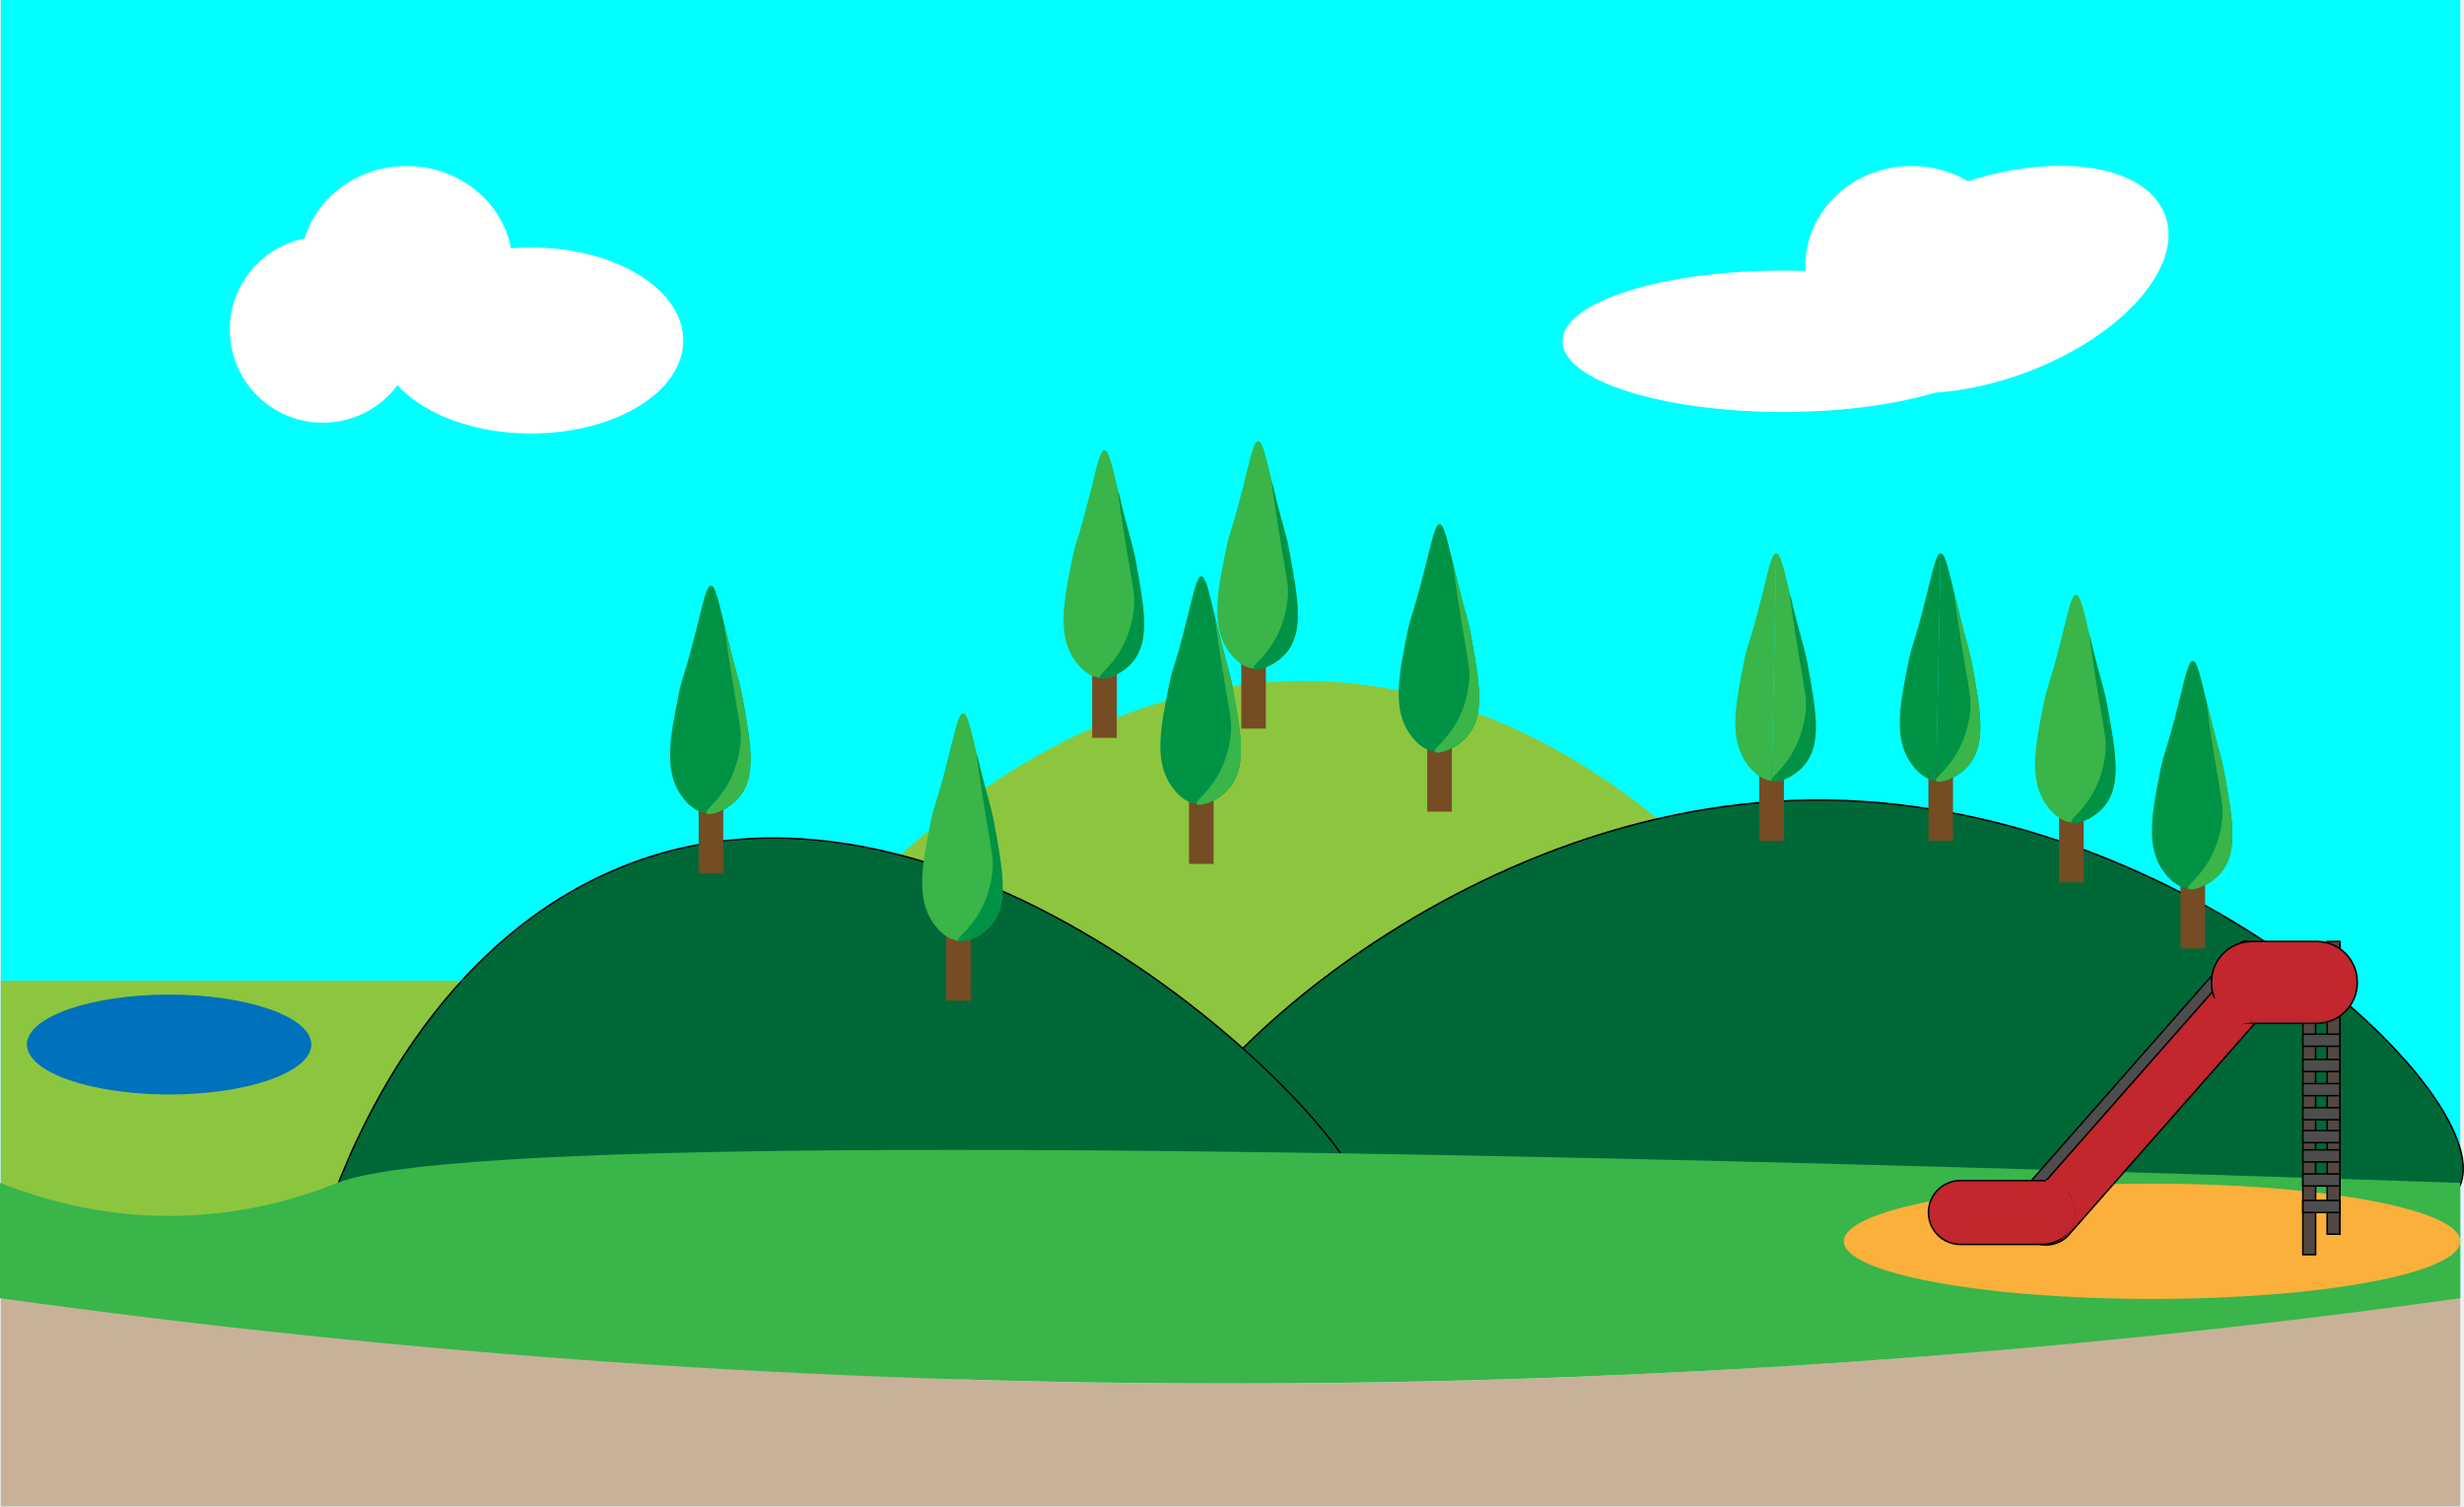
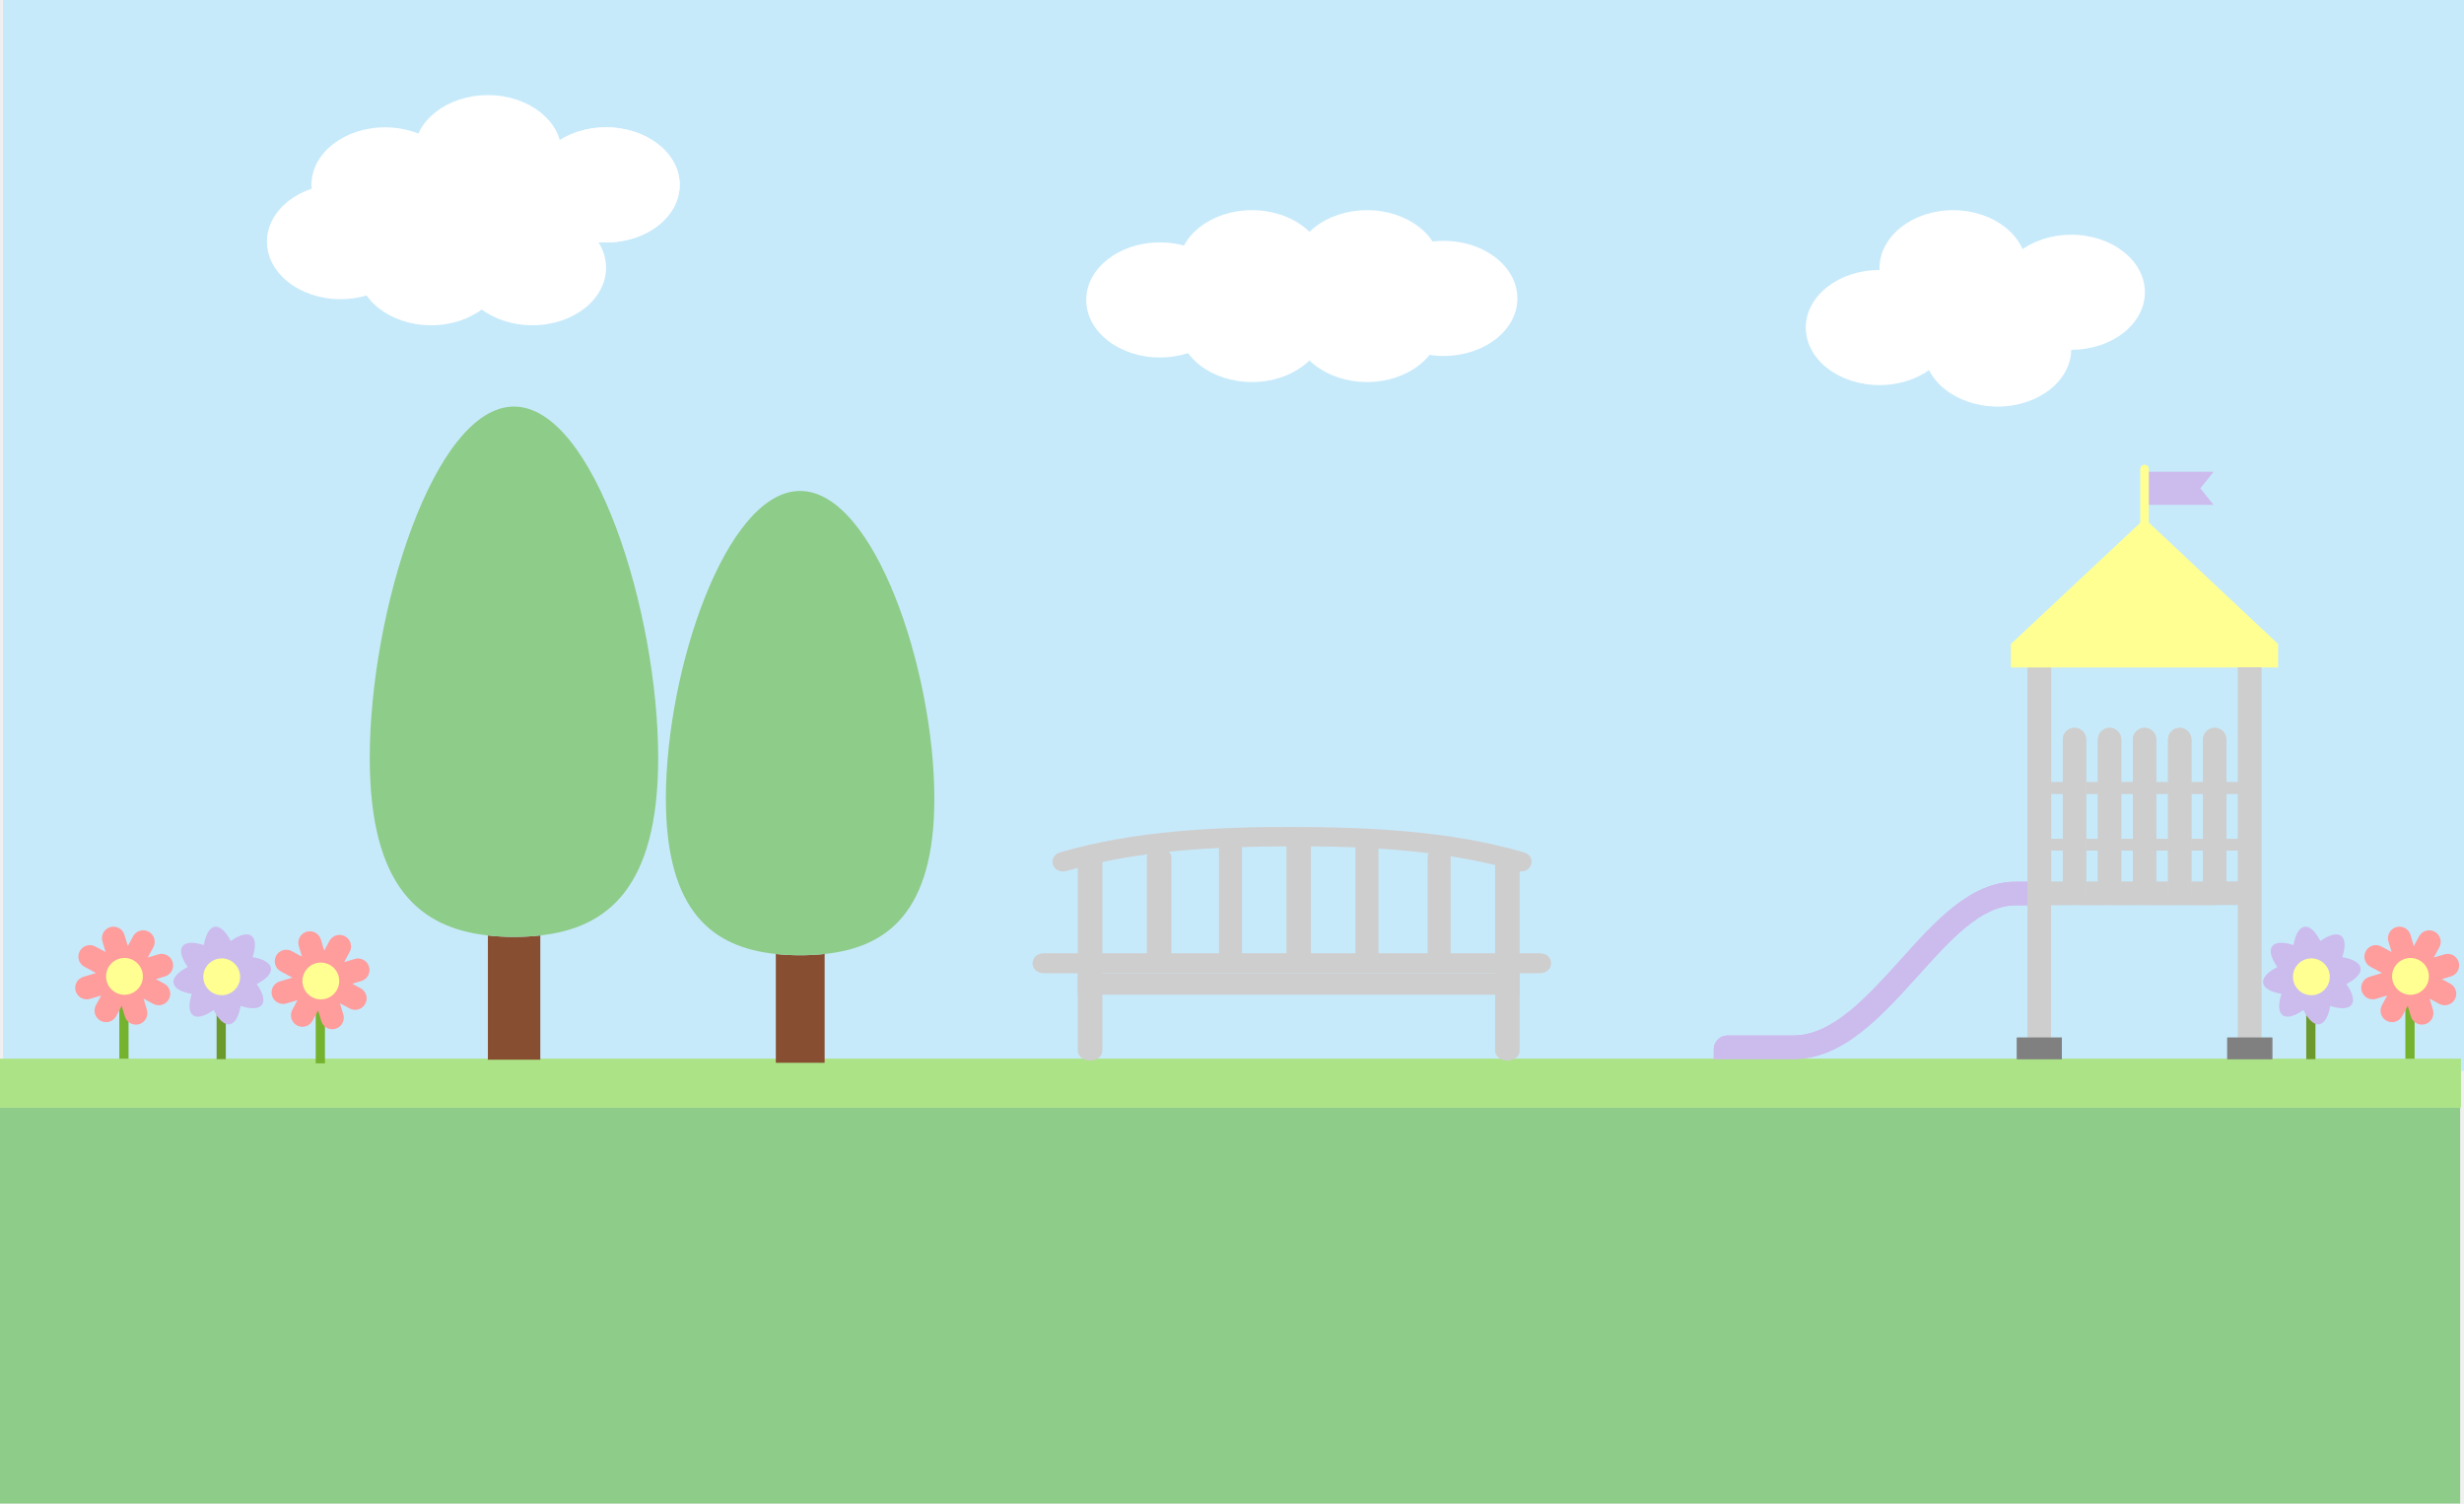
- <svg xmlns="http://www.w3.org/2000/svg" id="Layer_1" data-name="Layer 1" viewBox="0 0 1602.93 980">
-   <defs>
-     <style>.cls-1{fill:aqua;}.cls-2{fill:#8cc63f;}.cls-3{fill:#c7b299;}.cls-4,.cls-5{fill:#006837;}.cls-13,.cls-14,.cls-15,.cls-5,.cls-6{stroke:#000;stroke-miterlimit:10;}.cls-6,.cls-7{fill:#39b54a;}.cls-8{fill:#fbb03b;}.cls-9{fill:#0071bc;}.cls-10{fill:#fff;}.cls-11{fill:#754c24;}.cls-12{fill:#009245;}.cls-13{fill:#534741;}.cls-14,.cls-16{fill:#c1272d;}.cls-15{fill:#4d4d4d;}</style>
-   </defs>
-   <rect class="cls-1" x="0.5" width="1600" height="844" />
-   <path class="cls-2" d="M297,638H0V802.28C48.15,874.92,86.56,888.42,113,887c36.8-2,60.52-33.6,154-72.83,12.7-5.32,23.17-9.32,30-11.85Z" transform="translate(0.5)" />
-   <path class="cls-2" d="M990,785c138.66-2.2,208-3.29,220-24,33.67-58.07-122.44-299.17-337-317C613.82,422.46,416.71,738.94,447,785c8.62,13.11,33.2.53,211,0,20.33-.06,40.67,0,61,0H990Z" transform="translate(0.5)" />
-   <path class="cls-3" d="M1600,844a5734.79,5734.79,0,0,1-831,56A5734.54,5734.54,0,0,1,0,844V980H1600Z" transform="translate(0.5)" />
-   <path class="cls-4" d="M341,1116" transform="translate(0.5)" />
-   <path class="cls-5" d="M1137.5,832.5c125.62-32.66,440.34,2.59,463-63,20.65-59.79-184.75-251.69-423-249-247.55,2.79-451.14,214.74-430,268,13.58,34.2,136.13,43.66,163,42,1.62-.1,11.09-.75,24-1,0,0,22.63-.44,45,1,42.28,2.72,54.82,10.32,84,12C1097.81,844.47,1122.58,836.38,1137.5,832.5Z" transform="translate(0.5)" />
-   <path class="cls-5" d="M731.5,783.5c26.79-.51,61.71,4.52,82,6,24.56,1.79,66.94,4.88,72-6,15.07-32.41-247.5-307.19-475-222-129.58,48.52-183.13,185.89-196,222h286c122.67,0,184,0,216.87.21C724.76,783.65,729.89,783.53,731.5,783.5Z" transform="translate(0.5)" />
-   <path class="cls-6" d="M-33.5,730.5" transform="translate(0.5)" />
-   <rect class="cls-3" x="214.5" y="844" width="409" height="104" />
-   <path class="cls-7" d="M1600,769.5c-948.25-32-1317.14-25-1381.15,0A292.59,292.59,0,0,1,110,791c-44.85.12-82.67-10.56-110.5-21.5v75A5797.47,5797.47,0,0,0,801,900a5796.71,5796.71,0,0,0,799-55.5Z" transform="translate(0.5)" />
-   <ellipse class="cls-8" cx="1400" cy="807.5" rx="200.5" ry="37.5" />
-   <path class="cls-7" d="M675,625" transform="translate(0.5)" />
-   <path class="cls-6" d="M498.5,358.5" transform="translate(0.5)" />
-   <path class="cls-6" d="M-67.5,831.5" transform="translate(0.5)" />
-   <path class="cls-7" d="M624,727" transform="translate(0.5)" />
-   <path class="cls-7" d="M287,493" transform="translate(0.5)" />
-   <ellipse class="cls-9" cx="110" cy="679.5" rx="92.5" ry="32.5" />
-   <path class="cls-7" d="M-76,680" transform="translate(0.5)" />
-   <circle class="cls-10" cx="210" cy="214.5" r="60.5" />
-   <ellipse class="cls-10" cx="264.5" cy="173" rx="69" ry="65" />
-   <ellipse class="cls-10" cx="345.5" cy="221.5" rx="99" ry="60.5" />
-   <ellipse class="cls-10" cx="1243.5" cy="173" rx="69" ry="65" />
-   <ellipse class="cls-10" cx="1160" cy="222" rx="143.5" ry="46" />
-   <ellipse class="cls-10" cx="1293.63" cy="181.94" rx="121.82" ry="65" transform="translate(16.27 453.31) rotate(-20)" />
-   <path class="cls-7" d="M774,420Z" transform="translate(0.5)" />
-   <rect class="cls-11" x="710.5" y="426" width="16" height="54" />
-   <path class="cls-7" d="M736,431c-1.11,1.29-10,11.27-21,10-8.49-1-13.92-8.17-16-11-12-16.35-7.5-38.85-2.13-65.71,2.85-14.29,3.12-9.15,11.4-42,5.05-20,6.81-29.29,9.73-29.29s4.71,8.94,10,30.72c9,37.08,8.46,31,10.32,41.13C744,396.05,747.93,417.21,736,431Z" transform="translate(0.5)" />
-   <path class="cls-12" d="M736,431c-.33.38-.72.8-.72.8-7.42,7.94-18.85,11.29-20.28,9.2-1.31-1.91,7-6.61,14-19a67,67,0,0,0,8-25c1.12-8.63-.06-12.32-4-36-3.3-19.8-6.42-40.92-6-41a25.41,25.41,0,0,1,1,3.72c4.1,18.61,7.65,26.58,10.32,41.13C744,396.05,747.93,417.21,736,431Z" transform="translate(0.5)" />
-   <rect class="cls-11" x="807.5" y="420" width="16" height="54" />
-   <path class="cls-7" d="M836,425c-1.11,1.29-10,11.27-21,10-8.49-1-13.92-8.17-16-11-12-16.35-7.5-38.85-2.13-65.71,2.85-14.29,3.12-9.15,11.4-42,5.05-20,6.81-29.29,9.73-29.29s4.71,8.94,10,30.72c9,37.08,8.46,31,10.32,41.13C844,390.05,847.93,411.21,836,425Z" transform="translate(0.5)" />
-   <path class="cls-12" d="M836,425c-.33.38-.72.8-.72.8-7.42,7.94-18.85,11.29-20.28,9.2-1.31-1.91,7-6.61,14-19a67,67,0,0,0,8-25c1.12-8.63-.06-12.32-4-36-3.3-19.8-6.42-40.92-6-41a25.41,25.41,0,0,1,1,3.72c4.1,18.61,7.65,26.58,10.32,41.13C844,390.05,847.93,411.21,836,425Z" transform="translate(0.5)" />
-   <polyline class="cls-11" points="1144.5 547 1144.5 493 1160.5 493 1160.5 547" />
-   <path class="cls-7" d="M1155,360c2.87,0,4.71,8.94,10,30.72,9,37.08,8.46,31,10.32,41.13,5.73,31.2,9.62,52.36-2.31,66.15-1.11,1.29-10,11.27-21,10" transform="translate(0.5)" />
-   <path class="cls-7" d="M1152,508c-8.49-1-13.92-8.17-16-11-12-16.35-7.5-38.85-2.13-65.71,2.85-14.29,3.12-9.15,11.4-42,5-20,6.81-29.29,9.73-29.29" transform="translate(0.5)" />
-   <path class="cls-12" d="M1152,508c-1.31-1.91,7-6.61,14-19a67,67,0,0,0,8-25c1.12-8.63-.06-12.32-4-36-3.3-19.8-6.42-40.92-6-41a25.41,25.41,0,0,1,1,3.72c4.1,18.61,7.65,26.58,10.32,41.13,5.73,31.2,9.62,52.36-2.31,66.15-.33.38-.72.8-.72.8-7.42,7.94-18.85,11.29-20.28,9.2" transform="translate(0.5)" />
-   <polyline class="cls-11" points="1254.5 547 1254.5 493 1270.5 493 1270.5 547" />
-   <path class="cls-12" d="M1262,360c2.87,0,4.71,8.94,10,30.72,9,37.08,8.46,31,10.32,41.13,5.73,31.2,9.62,52.36-2.31,66.15-1.11,1.29-10,11.27-21,10" transform="translate(0.5)" />
-   <path class="cls-12" d="M1259,508c-8.49-1-13.92-8.17-16-11-12-16.35-7.5-38.85-2.13-65.71,2.85-14.29,3.12-9.15,11.4-42,5-20,6.81-29.29,9.73-29.29" transform="translate(0.5)" />
-   <path class="cls-7" d="M1259,508c-1.31-1.91,7-6.61,14-19a67,67,0,0,0,8-25c1.12-8.63-.06-12.32-4-36-3.3-19.8-6.42-40.92-6-41a25.41,25.41,0,0,1,1,3.72c4.1,18.61,7.65,26.58,10.32,41.13,5.73,31.2,9.62,52.36-2.31,66.15-.33.38-.72.8-.72.8-7.42,7.94-18.85,11.29-20.28,9.2" transform="translate(0.5)" />
-   <rect class="cls-11" x="454.5" y="514" width="16" height="54" />
-   <path class="cls-12" d="M480,519c-1.11,1.29-10,11.27-21,10-8.49-1-13.92-8.17-16-11-12-16.35-7.5-38.85-2.13-65.71,2.85-14.29,3.12-9.15,11.4-42,5.05-20,6.81-29.29,9.73-29.29s4.71,8.94,10,30.72c9,37.08,8.46,31,10.32,41.13C488,484.05,491.93,505.21,480,519Z" transform="translate(0.5)" />
-   <path class="cls-7" d="M480,519c-.33.38-.72.8-.72.8-7.42,7.94-18.85,11.29-20.28,9.2-1.31-1.91,7-6.61,14-19a67,67,0,0,0,8-25c1.12-8.63-.06-12.32-4-36-3.3-19.8-6.42-40.92-6-41a25.41,25.41,0,0,1,1,3.72c4.1,18.61,7.65,26.58,10.32,41.13C488,484.05,491.93,505.21,480,519Z" transform="translate(0.5)" />
-   <rect class="cls-11" x="615.5" y="597" width="16" height="54" />
-   <path class="cls-7" d="M644,602c-1.11,1.29-10,11.27-21,10-8.49-1-13.92-8.17-16-11-12-16.35-7.5-38.85-2.13-65.71,2.85-14.29,3.12-9.15,11.4-42,5.05-20,6.81-29.29,9.73-29.29s4.71,8.94,10,30.72c9,37.08,8.46,31,10.32,41.13C652,567.05,655.93,588.21,644,602Z" transform="translate(0.5)" />
-   <path class="cls-12" d="M644,602c-.33.38-.72.8-.72.8-7.42,7.94-18.85,11.29-20.28,9.2-1.31-1.91,7-6.61,14-19a67,67,0,0,0,8-25c1.12-8.63-.06-12.32-4-36-3.3-19.8-6.42-40.92-6-41a25.41,25.41,0,0,1,1,3.72c4.1,18.61,7.65,26.58,10.32,41.13C652,567.05,655.93,588.21,644,602Z" transform="translate(0.5)" />
-   <rect class="cls-11" x="773.5" y="508" width="16" height="54" />
-   <path class="cls-12" d="M799,513c-1.11,1.29-10,11.27-21,10-8.49-1-13.92-8.17-16-11-12-16.35-7.5-38.85-2.13-65.71,2.85-14.29,3.12-9.15,11.4-42,5.05-20,6.81-29.29,9.73-29.29s4.71,8.94,10,30.72c9,37.08,8.46,31,10.32,41.13C807,478.05,810.93,499.21,799,513Z" transform="translate(0.5)" />
-   <path class="cls-7" d="M799,513c-.33.38-.72.8-.72.8-7.42,7.94-18.85,11.29-20.28,9.2-1.31-1.91,7-6.61,14-19a67,67,0,0,0,8-25c1.12-8.63-.06-12.32-4-36-3.3-19.8-6.42-40.92-6-41a25.41,25.41,0,0,1,1,3.72c4.1,18.61,7.65,26.58,10.32,41.13C807,478.05,810.93,499.21,799,513Z" transform="translate(0.5)" />
-   <rect class="cls-11" x="928.5" y="474" width="16" height="54" />
-   <path class="cls-12" d="M954,479c-1.11,1.29-10,11.27-21,10-8.49-1-13.92-8.17-16-11-12-16.35-7.5-38.85-2.13-65.71,2.85-14.29,3.12-9.15,11.4-42,5.05-20,6.81-29.29,9.73-29.29s4.71,8.94,10,30.72c9,37.08,8.46,31,10.32,41.13C962,444.05,965.93,465.21,954,479Z" transform="translate(0.5)" />
-   <path class="cls-7" d="M954,479c-.33.38-.72.8-.72.8-7.42,7.94-18.85,11.29-20.28,9.2-1.31-1.91,7-6.61,14-19a67,67,0,0,0,8-25c1.12-8.63-.06-12.32-4-36-3.3-19.8-6.42-40.92-6-41a25.41,25.41,0,0,1,1,3.72c4.1,18.61,7.65,26.58,10.32,41.13C962,444.05,965.93,465.21,954,479Z" transform="translate(0.5)" />
-   <rect class="cls-11" x="1339.5" y="520" width="16" height="54" />
-   <path class="cls-7" d="M1368,525c-1.11,1.29-10,11.27-21,10-8.49-1-13.92-8.17-16-11-12-16.35-7.5-38.85-2.13-65.71,2.85-14.29,3.12-9.15,11.4-42,5-20,6.81-29.29,9.73-29.29s4.71,8.94,10,30.72c9,37.08,8.46,31,10.32,41.13C1376,490.05,1379.93,511.21,1368,525Z" transform="translate(0.5)" />
-   <path class="cls-12" d="M1368,525c-.33.38-.72.8-.72.8-7.42,7.94-18.85,11.29-20.28,9.2-1.31-1.91,7-6.61,14-19a67,67,0,0,0,8-25c1.12-8.63-.06-12.32-4-36-3.3-19.8-6.42-40.92-6-41a25.41,25.41,0,0,1,1,3.72c4.1,18.61,7.65,26.58,10.32,41.13C1376,490.05,1379.93,511.21,1368,525Z" transform="translate(0.5)" />
-   <rect class="cls-11" x="1418.5" y="563" width="16" height="54" />
-   <path class="cls-12" d="M1444,568c-1.11,1.29-10,11.27-21,10-8.49-1-13.92-8.17-16-11-12-16.35-7.5-38.85-2.13-65.71,2.85-14.29,3.12-9.15,11.4-42,5-20,6.81-29.29,9.73-29.29s4.71,8.94,10,30.72c9,37.08,8.46,31,10.32,41.13C1452,533.05,1455.93,554.21,1444,568Z" transform="translate(0.5)" />
-   <path class="cls-7" d="M1444,568c-.33.38-.72.8-.72.8-7.42,7.94-18.85,11.29-20.28,9.2-1.31-1.91,7-6.61,14-19a67,67,0,0,0,8-25c1.12-8.63-.06-12.32-4-36-3.3-19.8-6.42-40.92-6-41a25.41,25.41,0,0,1,1,3.72c4.1,18.61,7.65,26.58,10.32,41.13C1452,533.05,1455.93,554.21,1444,568Z" transform="translate(0.5)" />
-   <rect class="cls-13" x="1513.92" y="612.43" width="8.28" height="190.45" />
-   <rect class="cls-13" x="1498.11" y="625.75" width="8.28" height="190.45" />
-   <line class="cls-11" x1="1190.55" y1="855" x2="1178.5" y2="855" />
-   <path class="cls-7" d="M1186.28,708.44" transform="translate(0.5)" />
-   <line class="cls-11" x1="1273.37" y1="855" x2="1261.32" y2="855" />
-   <path class="cls-12" d="M1266.84,708.44" transform="translate(0.5)" />
-   <path class="cls-14" d="M1470.1,661.51,1345.43,803.13a19.41,19.41,0,0,1-28.19,1.28h0a21.39,21.39,0,0,1-1.23-29.35l124.67-141.62a19.4,19.4,0,0,1,28.19-1.28h0A21.37,21.37,0,0,1,1470.1,661.51Z" transform="translate(0.5)" />
-   <path class="cls-15" d="M1462.36,618.35l-146.83,166.8a3.47,3.47,0,0,1-5,.23h0a3.81,3.81,0,0,1-.22-5.22l146.84-166.8a3.45,3.45,0,0,1,5-.23h0A3.79,3.79,0,0,1,1462.36,618.35Z" transform="translate(0.5)" />
-   <rect class="cls-14" x="1254.54" y="768" width="94.87" height="41.54" rx="20.77" />
-   <rect class="cls-14" x="1438.63" y="612.43" width="94.87" height="53.3" rx="26.5" />
-   <rect class="cls-15" x="1498.11" y="672.78" width="24.09" height="7.84" />
-   <rect class="cls-15" x="1498.11" y="689.24" width="24.09" height="7.84" />
-   <rect class="cls-15" x="1498.11" y="704.91" width="24.09" height="7.84" />
-   <rect class="cls-15" x="1498.11" y="720.59" width="24.09" height="7.84" />
-   <rect class="cls-15" x="1498.11" y="735.48" width="24.09" height="7.84" />
-   <rect class="cls-15" x="1498.11" y="748.02" width="24.09" height="7.84" />
-   <rect class="cls-15" x="1498.11" y="763.69" width="24.09" height="7.84" />
-   <rect class="cls-15" x="1498.11" y="780.93" width="24.09" height="7.84" />
-   <rect class="cls-16" x="1438.63" y="649.26" width="24.85" height="16.46" />
-   <rect class="cls-16" x="1330.97" y="767.61" width="14.68" height="12.93" />
-   <ellipse class="cls-16" cx="1331.72" cy="788.77" rx="18.45" ry="19.2" />
+ <svg xmlns="http://www.w3.org/2000/svg" width="1606" height="980" viewBox="0 0 1606 980" fill="none">
+   <path d="M1606 0H2V698H1606V0Z" fill="#C7EAFB" />
+   <path d="M1603.5 722H0V980H1603.5V722Z" fill="#8ECC89" />
+   <path d="M1604 690H0V722H1604V690Z" fill="#ABE386" />
+   <path d="M990.5 627.338C990.5 630.823 986.676 633.648 982.5 633.648C978.324 633.648 974.5 630.824 974.5 627.338V562.439C974.5 558.954 978.324 556.13 982.5 556.13C986.676 556.13 990.5 558.953 990.5 562.439V627.338Z" fill="#CECECE" />
+   <path d="M945.5 623.731C945.5 627.217 942.176 630.042 938 630.042C933.824 630.042 930.5 627.218 930.5 623.731V558.834C930.5 555.348 933.824 552.524 938 552.524C942.176 552.524 945.5 555.347 945.5 558.834V623.731Z" fill="#CECECE" />
+   <path d="M898.5 625.535C898.5 629.02 895.176 631.844 891 631.844C886.824 631.844 883.5 629.021 883.5 625.535V548.017C883.5 544.531 886.824 541.707 891 541.707C895.176 541.707 898.5 544.53 898.5 548.017V625.535Z" fill="#CECECE" />
+   <path d="M854.5 625.535C854.5 629.02 850.676 631.844 846.5 631.844C842.324 631.844 838.5 629.021 838.5 625.535V548.017C838.5 544.531 842.324 541.707 846.5 541.707C850.676 541.707 854.5 544.53 854.5 548.017V625.535Z" fill="#CECECE" />
+   <path d="M809.5 625.535C809.5 629.02 806.176 631.844 802 631.844C797.824 631.844 794.5 629.021 794.5 625.535V548.017C794.5 544.531 797.824 541.707 802 541.707C806.176 541.707 809.5 544.53 809.5 548.017V625.535Z" fill="#CECECE" />
+   <path d="M763.5 623.731C763.5 627.217 759.676 630.042 755.5 630.042C751.324 630.042 747.5 627.218 747.5 623.731V558.834C747.5 555.348 751.324 552.524 755.5 552.524C759.676 552.524 763.5 555.347 763.5 558.834V623.731Z" fill="#CECECE" />
+   <path d="M718.5 623.731C718.5 627.217 714.676 630.042 710.5 630.042C706.324 630.042 702.5 627.218 702.5 623.731V558.834C702.5 555.348 706.324 552.524 710.5 552.524C714.676 552.524 718.5 555.347 718.5 558.834V623.731Z" fill="#CECECE" />
+   <path d="M680.5 634.335C680.5 634.335 891.772 634.335 997.332 634.335C999.412 634.335 1001.5 634.335 1003.5 634.335C1013.5 634.335 1013.5 621.335 1003.5 621.335C898.5 621.335 792.455 621.335 686.895 621.335C684.815 621.335 682.5 621.335 680.5 621.335C670.5 621.335 670.5 634.335 680.5 634.335C670.5 634.335 680.5 634.335 680.5 634.335Z" fill="#CECECE" />
+   <path d="M992.953 555.454C945.217 541.566 892.393 539.116 842.113 539.003C791.941 538.891 738.879 541.606 691.273 555.454C681.887 558.184 685.934 570.38 695.418 567.622C741.978 554.078 793.065 551.732 842.113 551.623C891.062 551.514 942.373 554.114 988.809 567.622C998.293 570.38 1002.34 558.185 992.953 555.454Z" fill="#CECECE" />
+   <path d="M702.5 634.335H990.5V648.335H702.5V634.335Z" fill="#CECECE" />
+   <path d="M718.5 685.025C718.5 688.51 714.805 691.335 710.5 691.335C706.195 691.335 702.5 688.511 702.5 685.025V634.548C702.5 631.063 706.195 628.238 710.5 628.238C714.805 628.238 718.5 631.062 718.5 634.548V685.025Z" fill="#CECECE" />
+   <path d="M990.5 685.025C990.5 688.51 986.805 691.335 982.5 691.335C978.195 691.335 974.5 688.511 974.5 685.025V634.548C974.5 631.063 978.195 628.238 982.5 628.238C986.805 628.238 990.5 631.062 990.5 634.548V685.025Z" fill="#CECECE" />
+   <path d="M1503.18 639.346H1509.18V690.346H1503.18V639.346Z" fill="#6C992B" />
+   <path d="M1538.63 631.017C1538.1 627.53 1533.53 625.021 1526.69 623.856C1528.84 617.26 1528.75 612.041 1525.91 609.95C1523.07 607.859 1518.06 609.322 1512.4 613.333C1509.26 607.148 1505.5 603.522 1502.02 604.051C1498.53 604.581 1496.02 609.158 1494.86 615.996C1488.26 613.846 1483.04 613.935 1480.95 616.774C1478.86 619.615 1480.32 624.624 1484.33 630.285C1478.15 633.428 1474.52 637.182 1475.05 640.669C1475.58 644.157 1480.16 646.663 1487 647.831C1484.85 654.425 1484.93 659.644 1487.77 661.734C1490.61 663.826 1495.63 662.363 1501.28 658.351C1504.43 664.537 1508.18 668.164 1511.67 667.634C1515.16 667.104 1517.66 662.528 1518.83 655.688C1525.43 657.839 1530.64 657.75 1532.73 654.91C1534.83 652.07 1533.36 647.06 1529.35 641.401C1535.54 638.257 1539.16 634.504 1538.63 631.017Z" fill="#CCBCED" />
+   <path d="M1518.52 636.674C1518.52 639.856 1517.25 642.909 1515 645.159C1512.75 647.41 1509.7 648.674 1506.52 648.674C1503.33 648.674 1500.28 647.41 1498.03 645.159C1495.78 642.909 1494.52 639.856 1494.52 636.674C1494.52 633.491 1495.78 630.439 1498.03 628.189C1500.28 625.938 1503.33 624.674 1506.52 624.674C1509.7 624.674 1512.75 625.938 1515 628.189C1517.25 630.439 1518.52 633.491 1518.52 636.674V636.674Z" fill="#FFFF92" />
+   <path d="M317.997 609.727V690.7H352.164V609.727C346.549 610.358 340.935 610.674 335 610.674C329.225 610.674 323.451 610.358 317.997 609.727Z" fill="#884E31" />
+   <path d="M429 494.029C429 398.534 386.973 265 335 265C283.027 265 241 398.534 241 494.029C241 578.79 274.205 604.834 317.997 609.727C323.611 610.358 329.225 610.674 335 610.674C340.775 610.674 346.549 610.358 352.164 609.727C395.795 604.834 429 578.79 429 494.029Z" fill="#8ECC89" />
+   <path d="M505.672 621.808V692.7H537.477V621.808C532.251 622.361 527.025 622.637 521.5 622.637C516.125 622.637 510.749 622.361 505.672 621.808Z" fill="#884E31" />
+   <path d="M609 520.515C609 436.909 569.879 320 521.5 320C473.121 320 434 436.909 434 520.515C434 594.723 464.909 617.524 505.672 621.808C510.898 622.361 516.125 622.637 521.5 622.637C526.875 622.637 532.251 622.361 537.477 621.808C578.091 617.524 609 594.723 609 520.515Z" fill="#8ECC89" />
+   <path d="M141.183 639.346H147.183V690.346H141.183V639.346Z" fill="#6C992B" />
+   <path d="M176.633 631.017C176.103 627.53 171.526 625.021 164.687 623.856C166.838 617.26 166.75 612.041 163.909 609.95C161.069 607.859 156.059 609.322 150.4 613.333C147.256 607.148 143.504 603.522 140.016 604.051C136.529 604.581 134.021 609.158 132.855 615.996C126.259 613.846 121.04 613.935 118.949 616.774C116.857 619.615 118.322 624.624 122.333 630.285C116.148 633.428 112.521 637.182 113.051 640.669C113.58 644.157 118.156 646.663 124.995 647.831C122.845 654.425 122.933 659.644 125.773 661.734C128.613 663.826 133.625 662.363 139.283 658.351C142.426 664.537 146.18 668.164 149.668 667.634C153.156 667.104 155.663 662.528 156.83 655.688C163.425 657.839 168.643 657.75 170.734 654.91C172.826 652.07 171.362 647.06 167.352 641.401C173.537 638.257 177.162 634.504 176.633 631.017Z" fill="#CCBCED" />
+   <path d="M156.516 636.674C156.516 639.856 155.252 642.909 153.001 645.159C150.751 647.41 147.699 648.674 144.516 648.674C141.334 648.674 138.281 647.41 136.031 645.159C133.78 642.909 132.516 639.856 132.516 636.674C132.516 633.491 133.78 630.439 136.031 628.189C138.281 625.938 141.334 624.674 144.516 624.674C147.699 624.674 150.751 625.938 153.001 628.189C155.252 630.439 156.516 633.491 156.516 636.674V636.674Z" fill="#FFFF92" />
+   <path d="M77.786 639.072H83.786V690.072H77.786V639.072Z" fill="#75B22D" />
+   <path d="M112.543 627.084C111.355 623.115 107.175 620.862 103.206 622.051L96.321 624.114L99.928 617.423C101.893 613.777 100.531 609.228 96.885 607.263C93.238 605.297 88.689 606.659 86.724 610.306L83.314 616.63L81.134 609.351C79.946 605.382 75.766 603.129 71.797 604.318C67.828 605.507 65.575 609.685 66.764 613.654L68.826 620.537L62.136 616.931C58.49 614.965 53.941 616.328 51.975 619.975C50.009 623.621 51.371 628.169 55.018 630.135L62.589 634.217L54.351 636.684C50.382 637.872 48.129 642.052 49.318 646.021C50.506 649.989 54.685 652.243 58.654 651.054L65.934 648.873L62.524 655.199C60.558 658.844 61.92 663.392 65.566 665.359C69.212 667.325 73.761 665.963 75.728 662.316L79.333 655.625L81.396 662.51C82.584 666.479 86.764 668.733 90.733 667.544C94.701 666.356 96.955 662.176 95.766 658.207L93.585 650.926L99.91 654.336C103.556 656.303 108.104 654.94 110.071 651.293C112.036 647.647 110.674 643.098 107.028 641.132L101.584 638.197L107.51 636.422C111.477 635.232 113.731 631.052 112.543 627.084Z" fill="#FF9C9C" />
+   <path d="M93.119 636.4C93.119 639.582 91.854 642.635 89.604 644.885C87.353 647.135 84.301 648.4 81.119 648.4C77.936 648.4 74.884 647.135 72.633 644.885C70.383 642.635 69.119 639.582 69.119 636.4C69.119 633.217 70.383 630.165 72.633 627.914C74.884 625.664 77.936 624.4 81.119 624.4C84.301 624.4 87.353 625.664 89.604 627.914C91.854 630.165 93.119 633.217 93.119 636.4Z" fill="#FFFF92" />
+   <path d="M205.786 642.072H211.786V693.072H205.786V642.072Z" fill="#75B22D" />
+   <path d="M240.543 630.084C239.355 626.115 235.175 623.862 231.206 625.051L224.321 627.114L227.928 620.423C229.893 616.777 228.531 612.228 224.885 610.263C221.238 608.297 216.689 609.659 214.724 613.306L211.314 619.63L209.134 612.351C207.946 608.382 203.766 606.129 199.797 607.318C195.828 608.507 193.575 612.685 194.764 616.654L196.826 623.537L190.136 619.931C186.49 617.965 181.941 619.328 179.975 622.975C178.009 626.621 179.371 631.169 183.018 633.135L190.589 637.217L182.351 639.684C178.382 640.872 176.129 645.052 177.318 649.021C178.506 652.989 182.685 655.243 186.654 654.054L193.934 651.873L190.524 658.199C188.558 661.844 189.92 666.392 193.566 668.359C197.212 670.325 201.761 668.963 203.728 665.316L207.333 658.625L209.396 665.51C210.584 669.479 214.764 671.733 218.733 670.544C222.701 669.356 224.955 665.176 223.766 661.207L221.585 653.926L227.91 657.336C231.556 659.303 236.104 657.94 238.071 654.293C240.036 650.647 238.674 646.098 235.028 644.132L229.584 641.197L235.51 639.422C239.477 638.232 241.731 634.052 240.543 630.084Z" fill="#FF9C9C" />
+   <path d="M221.119 639.4C221.119 642.582 219.854 645.635 217.604 647.885C215.353 650.135 212.301 651.4 209.119 651.4C205.936 651.4 202.884 650.135 200.633 647.885C198.383 645.635 197.119 642.582 197.119 639.4C197.119 636.217 198.383 633.165 200.633 630.914C202.884 628.664 205.936 627.4 209.119 627.4C212.301 627.4 215.353 628.664 217.604 630.914C219.854 633.165 221.119 636.217 221.119 639.4Z" fill="#FFFF92" />
+   <path d="M1442.6 329L1434 318.3L1442.6 307.6H1400.5V329H1442.6Z" fill="#CCBCED" />
+   <path d="M1442.6 329L1434 318.3L1442.6 307.6H1400.5V329H1442.6Z" fill="#CCBCED" />
+   <path d="M1321.6 574.7H1313.7C1284.5 574.7 1261.5 600.3 1239.2 625.1C1217.1 649.6 1194.3 674.9 1169.1 674.9H1126C1121 674.9 1117 678.9 1117 683.9V690.3H1169.1C1201.2 690.3 1226.3 662.4 1250.7 635.4C1271.7 612.1 1291.5 590.1 1313.8 590.1H1321.7V589.9V574.7H1321.6Z" fill="#CCBCED" />
+   <path d="M1321.6 574.7H1313.7C1284.5 574.7 1261.5 600.3 1239.2 625.1C1217.1 649.6 1194.3 674.9 1169.1 674.9H1126C1121 674.9 1117 678.9 1117 683.9V690.3H1169.1C1201.2 690.3 1226.3 662.4 1250.7 635.4C1271.7 612.1 1291.5 590.1 1313.8 590.1H1321.7V589.9V574.7H1321.6Z" fill="#CCBCED" />
+   <path d="M1435.9 582.3V574.7H1428.3V582.3C1428.3 586.5 1424.9 589.9 1420.7 589.9H1443.6C1439.3 589.9 1435.9 586.5 1435.9 582.3Z" fill="#CECECE" />
+   <path d="M1435.9 582.3V574.7H1428.3V582.3C1428.3 586.5 1424.9 589.9 1420.7 589.9H1443.6C1439.3 589.9 1435.9 586.5 1435.9 582.3Z" fill="#CECECE" />
+   <path d="M1390.2 582.3V574.7H1382.6V582.3C1382.6 586.5 1379.2 589.9 1375 589.9H1397.9C1393.6 589.9 1390.2 586.5 1390.2 582.3Z" fill="#CECECE" />
+   <path d="M1390.2 582.3V574.7H1382.6V582.3C1382.6 586.5 1379.2 589.9 1375 589.9H1397.9C1393.6 589.9 1390.2 586.5 1390.2 582.3Z" fill="#CECECE" />
+   <path d="M1367.3 582.3V574.7H1359.7V582.3C1359.7 586.5 1356.3 589.9 1352.1 589.9H1375C1370.7 589.9 1367.3 586.5 1367.3 582.3Z" fill="#CECECE" />
+   <path d="M1367.3 582.3V574.7H1359.7V582.3C1359.7 586.5 1356.3 589.9 1352.1 589.9H1375C1370.7 589.9 1367.3 586.5 1367.3 582.3Z" fill="#CECECE" />
+   <path d="M1413 582.3V574.7H1405.4V582.3C1405.4 586.5 1402 589.9 1397.8 589.9H1420.7C1416.4 589.9 1413 586.5 1413 582.3Z" fill="#CECECE" />
+   <path d="M1413 582.3V574.7H1405.4V582.3C1405.4 586.5 1402 589.9 1397.8 589.9H1420.7C1416.4 589.9 1413 586.5 1413 582.3Z" fill="#CECECE" />
+   <path d="M1344.5 582.3V574.7H1336.9V554.4V546.8V517.5V509.9V435H1321.6V509.9V517.5V546.8V554.4V574.7V589.9V590.1V676.3H1336.8V590.1V589.9H1352C1347.9 589.9 1344.5 586.5 1344.5 582.3Z" fill="#CECECE" />
+   <path d="M1344.5 582.3V574.7H1336.9V554.4V546.8V517.5V509.9V435H1321.6V509.9V517.5V546.8V554.4V574.7V589.9V590.1V676.3H1336.8V590.1V589.9H1352C1347.9 589.9 1344.5 586.5 1344.5 582.3Z" fill="#CECECE" />
+   <path d="M1451.1 509.8H1458.7V517.4H1451.1V509.8Z" fill="#CECECE" />
+   <path d="M1451.1 509.8H1458.7V517.4H1451.1V509.8Z" fill="#CECECE" />
+   <path d="M1336.9 509.8H1344.5V517.4H1336.9V509.8Z" fill="#CECECE" />
+   <path d="M1336.9 509.8H1344.5V517.4H1336.9V509.8Z" fill="#CECECE" />
+   <path d="M1405.4 509.8H1413V517.4H1405.4V509.8Z" fill="#CECECE" />
+   <path d="M1405.4 509.8H1413V517.4H1405.4V509.8Z" fill="#CECECE" />
+   <path d="M1359.7 509.8H1367.3V517.4H1359.7V509.8Z" fill="#CECECE" />
+   <path d="M1359.7 509.8H1367.3V517.4H1359.7V509.8Z" fill="#CECECE" />
+   <path d="M1428.3 509.8H1435.9V517.4H1428.3V509.8Z" fill="#CECECE" />
+   <path d="M1428.3 509.8H1435.9V517.4H1428.3V509.8Z" fill="#CECECE" />
+   <path d="M1382.6 509.8H1390.2V517.4H1382.6V509.8Z" fill="#CECECE" />
+   <path d="M1382.6 509.8H1390.2V517.4H1382.6V509.8Z" fill="#CECECE" />
+   <path d="M1451.1 546.8H1458.7V554.4H1451.1V546.8Z" fill="#CECECE" />
+   <path d="M1451.1 546.8H1458.7V554.4H1451.1V546.8Z" fill="#CECECE" />
+   <path d="M1382.6 546.8H1390.2V554.4H1382.6V546.8Z" fill="#CECECE" />
+   <path d="M1382.6 546.8H1390.2V554.4H1382.6V546.8Z" fill="#CECECE" />
+   <path d="M1359.7 546.8H1367.3V554.4H1359.7V546.8Z" fill="#CECECE" />
+   <path d="M1359.7 546.8H1367.3V554.4H1359.7V546.8Z" fill="#CECECE" />
+   <path d="M1428.3 546.8H1435.9V554.4H1428.3V546.8Z" fill="#CECECE" />
+   <path d="M1428.3 546.8H1435.9V554.4H1428.3V546.8Z" fill="#CECECE" />
+   <path d="M1405.4 546.8H1413V554.4H1405.4V546.8Z" fill="#CECECE" />
+   <path d="M1405.4 546.8H1413V554.4H1405.4V546.8Z" fill="#CECECE" />
+   <path d="M1336.9 546.8H1344.5V554.4H1336.9V546.8Z" fill="#CECECE" />
+   <path d="M1336.9 546.8H1344.5V554.4H1336.9V546.8Z" fill="#CECECE" />
+   <path d="M1359.7 582.3V574.7V554.4V546.8V517.5V509.9V482C1359.7 477.8 1356.3 474.4 1352.1 474.4C1347.9 474.4 1344.5 477.8 1344.5 482V509.9V517.5V546.8V554.4V574.7V582.3C1344.5 586.5 1347.9 589.9 1352.1 589.9C1356.3 589.9 1359.7 586.5 1359.7 582.3Z" fill="#CECECE" />
+   <path d="M1359.7 582.3V574.7V554.4V546.8V517.5V509.9V482C1359.7 477.8 1356.3 474.4 1352.1 474.4C1347.9 474.4 1344.5 477.8 1344.5 482V509.9V517.5V546.8V554.4V574.7V582.3C1344.5 586.5 1347.9 589.9 1352.1 589.9C1356.3 589.9 1359.7 586.5 1359.7 582.3Z" fill="#CECECE" />
+   <path d="M1382.6 582.3V574.7V554.4V546.8V517.5V509.9V482C1382.6 477.8 1379.2 474.4 1375 474.4C1370.8 474.4 1367.4 477.8 1367.4 482V509.9V517.5V546.8V554.4V574.7V582.3C1367.4 586.5 1370.8 589.9 1375 589.9C1379.1 589.9 1382.6 586.5 1382.6 582.3Z" fill="#CECECE" />
+   <path d="M1382.6 582.3V574.7V554.4V546.8V517.5V509.9V482C1382.6 477.8 1379.2 474.4 1375 474.4C1370.8 474.4 1367.4 477.8 1367.4 482V509.9V517.5V546.8V554.4V574.7V582.3C1367.4 586.5 1370.8 589.9 1375 589.9C1379.1 589.9 1382.6 586.5 1382.6 582.3Z" fill="#CECECE" />
+   <path d="M1405.4 582.3V574.7V554.4V546.8V517.5V509.9V482C1405.4 477.8 1402 474.4 1397.8 474.4C1393.6 474.4 1390.2 477.8 1390.2 482V509.9V517.5V546.8V554.4V574.7V582.3C1390.2 586.5 1393.6 589.9 1397.8 589.9C1402 589.9 1405.4 586.5 1405.4 582.3Z" fill="#CECECE" />
+   <path d="M1405.4 582.3V574.7V554.4V546.8V517.5V509.9V482C1405.4 477.8 1402 474.4 1397.8 474.4C1393.6 474.4 1390.2 477.8 1390.2 482V509.9V517.5V546.8V554.4V574.7V582.3C1390.2 586.5 1393.6 589.9 1397.8 589.9C1402 589.9 1405.4 586.5 1405.4 582.3Z" fill="#CECECE" />
+   <path d="M1428.3 582.3V574.7V554.4V546.8V517.5V509.9V482C1428.3 477.8 1424.9 474.4 1420.7 474.4C1416.5 474.4 1413.1 477.8 1413.1 482V509.9V517.5V546.8V554.4V574.7V582.3C1413.1 586.5 1416.5 589.9 1420.7 589.9C1424.9 589.9 1428.3 586.5 1428.3 582.3Z" fill="#CECECE" />
+   <path d="M1428.3 582.3V574.7V554.4V546.8V517.5V509.9V482C1428.3 477.8 1424.9 474.4 1420.7 474.4C1416.5 474.4 1413.1 477.8 1413.1 482V509.9V517.5V546.8V554.4V574.7V582.3C1413.1 586.5 1416.5 589.9 1420.7 589.9C1424.9 589.9 1428.3 586.5 1428.3 582.3Z" fill="#CECECE" />
+   <path d="M1451.1 582.3V574.7V554.4V546.8V517.5V509.9V482C1451.1 477.8 1447.7 474.4 1443.5 474.4C1439.3 474.4 1435.9 477.8 1435.9 482V509.9V517.5V546.8V554.4V574.7V582.3C1435.9 586.5 1439.3 589.9 1443.5 589.9C1447.7 589.9 1451.1 586.5 1451.1 582.3Z" fill="#CECECE" />
+   <path d="M1451.1 582.3V574.7V554.4V546.8V517.5V509.9V482C1451.1 477.8 1447.7 474.4 1443.5 474.4C1439.3 474.4 1435.9 477.8 1435.9 482V509.9V517.5V546.8V554.4V574.7V582.3C1435.9 586.5 1439.3 589.9 1443.5 589.9C1447.7 589.9 1451.1 586.5 1451.1 582.3Z" fill="#CECECE" />
+   <path d="M1400.5 340.7V329V307.7V305.7C1400.5 304.2 1399.3 303 1397.8 303C1396.3 303 1395.1 304.2 1395.1 305.7V340.8L1310.8 419.8V435H1321.6H1336.8H1458.7H1473.9H1484.7V419.8L1400.5 340.7Z" fill="#FFFF92" />
+   <path d="M1400.5 340.7V329V307.7V305.7C1400.5 304.2 1399.3 303 1397.8 303C1396.3 303 1395.1 304.2 1395.1 305.7V340.8L1310.8 419.8V435H1321.6H1336.8H1458.7H1473.9H1484.7V419.8L1400.5 340.7Z" fill="#FFFF92" />
+   <path d="M1458.7 509.8V517.4V546.7V554.3V574.6H1451.1V582.2C1451.1 586.4 1447.7 589.8 1443.5 589.8H1458.7V676.3H1473.9V435H1458.7V509.8V509.8Z" fill="#CECECE" />
+   <path d="M1458.7 509.8V517.4V546.7V554.3V574.6H1451.1V582.2C1451.1 586.4 1447.7 589.8 1443.5 589.8H1458.7V676.3H1473.9V435H1458.7V509.8V509.8Z" fill="#CECECE" />
+   <path d="M1314.6 676.3V690.3H1321.6H1336.9H1343.9V676.3H1336.9H1321.6H1314.6Z" fill="#808080" />
+   <path d="M1314.6 676.3V690.3H1321.6H1336.9H1343.9V676.3H1336.9H1321.6H1314.6Z" fill="#808080" />
+   <path d="M1451.7 676.3V690.3H1458.7H1474H1481V676.3H1474H1458.7H1451.7Z" fill="#808080" />
+   <path d="M1451.7 676.3V690.3H1458.7H1474H1481V676.3H1474H1458.7H1451.7Z" fill="#808080" />
+   <path d="M1567.79 639.072H1573.79V690.072H1567.79V639.072Z" fill="#75B22D" />
+   <path d="M1602.54 627.084C1601.35 623.115 1597.17 620.862 1593.21 622.051L1586.32 624.114L1589.93 617.423C1591.89 613.777 1590.53 609.228 1586.88 607.263C1583.24 605.297 1578.69 606.659 1576.72 610.306L1573.31 616.63L1571.13 609.351C1569.95 605.382 1565.77 603.129 1561.8 604.318C1557.83 605.507 1555.57 609.685 1556.76 613.654L1558.83 620.537L1552.14 616.931C1548.49 614.965 1543.94 616.328 1541.97 619.975C1540.01 623.621 1541.37 628.169 1545.02 630.135L1552.59 634.217L1544.35 636.684C1540.38 637.872 1538.13 642.052 1539.32 646.021C1540.51 649.989 1544.68 652.243 1548.65 651.054L1555.93 648.873L1552.52 655.199C1550.56 658.844 1551.92 663.392 1555.57 665.359C1559.21 667.325 1563.76 665.963 1565.73 662.316L1569.33 655.625L1571.4 662.51C1572.58 666.479 1576.76 668.733 1580.73 667.544C1584.7 666.356 1586.95 662.176 1585.77 658.207L1583.58 650.926L1589.91 654.336C1593.56 656.303 1598.1 654.94 1600.07 651.293C1602.04 647.647 1600.67 643.098 1597.03 641.132L1591.58 638.197L1597.51 636.422C1601.48 635.232 1603.73 631.052 1602.54 627.084Z" fill="#FF9C9C" />
+   <path d="M1583.12 636.4C1583.12 639.582 1581.85 642.635 1579.6 644.885C1577.35 647.135 1574.3 648.4 1571.12 648.4C1567.94 648.4 1564.88 647.135 1562.63 644.885C1560.38 642.635 1559.12 639.582 1559.12 636.4C1559.12 633.217 1560.38 630.165 1562.63 627.914C1564.88 625.664 1567.94 624.4 1571.12 624.4C1574.3 624.4 1577.35 625.664 1579.6 627.914C1581.85 630.165 1583.12 633.217 1583.12 636.4Z" fill="#FFFF92" />
+   <ellipse cx="318" cy="99.5" rx="48" ry="37.5" fill="white" />
+   <ellipse cx="395" cy="120.5" rx="48" ry="37.5" fill="white" />
+   <ellipse cx="395" cy="120.5" rx="48" ry="37.5" fill="white" />
+   <ellipse cx="891" cy="211.5" rx="48" ry="37.5" fill="white" />
+   <ellipse cx="816" cy="211.5" rx="48" ry="37.5" fill="white" />
+   <ellipse cx="756" cy="195.5" rx="48" ry="37.5" fill="white" />
+   <ellipse cx="891" cy="174.5" rx="48" ry="37.5" fill="white" />
+   <ellipse cx="816" cy="174.5" rx="48" ry="37.5" fill="white" />
+   <ellipse cx="941" cy="194.5" rx="48" ry="37.5" fill="white" />
+   <ellipse cx="1350" cy="190.5" rx="48" ry="37.5" fill="white" />
+   <ellipse cx="1302" cy="227.5" rx="48" ry="37.5" fill="white" />
+   <ellipse cx="1273" cy="175" rx="48" ry="38" fill="white" />
+   <ellipse cx="1225" cy="213.5" rx="48" ry="37.5" fill="white" />
+   <ellipse cx="318" cy="120.5" rx="48" ry="37.5" fill="white" />
+   <ellipse cx="347" cy="174.5" rx="48" ry="37.5" fill="white" />
+   <ellipse cx="281" cy="174.5" rx="48" ry="37.5" fill="white" />
+   <ellipse cx="222" cy="157.5" rx="48" ry="37.5" fill="white" />
+   <ellipse cx="251" cy="120.5" rx="48" ry="37.5" fill="white" />
</svg>
